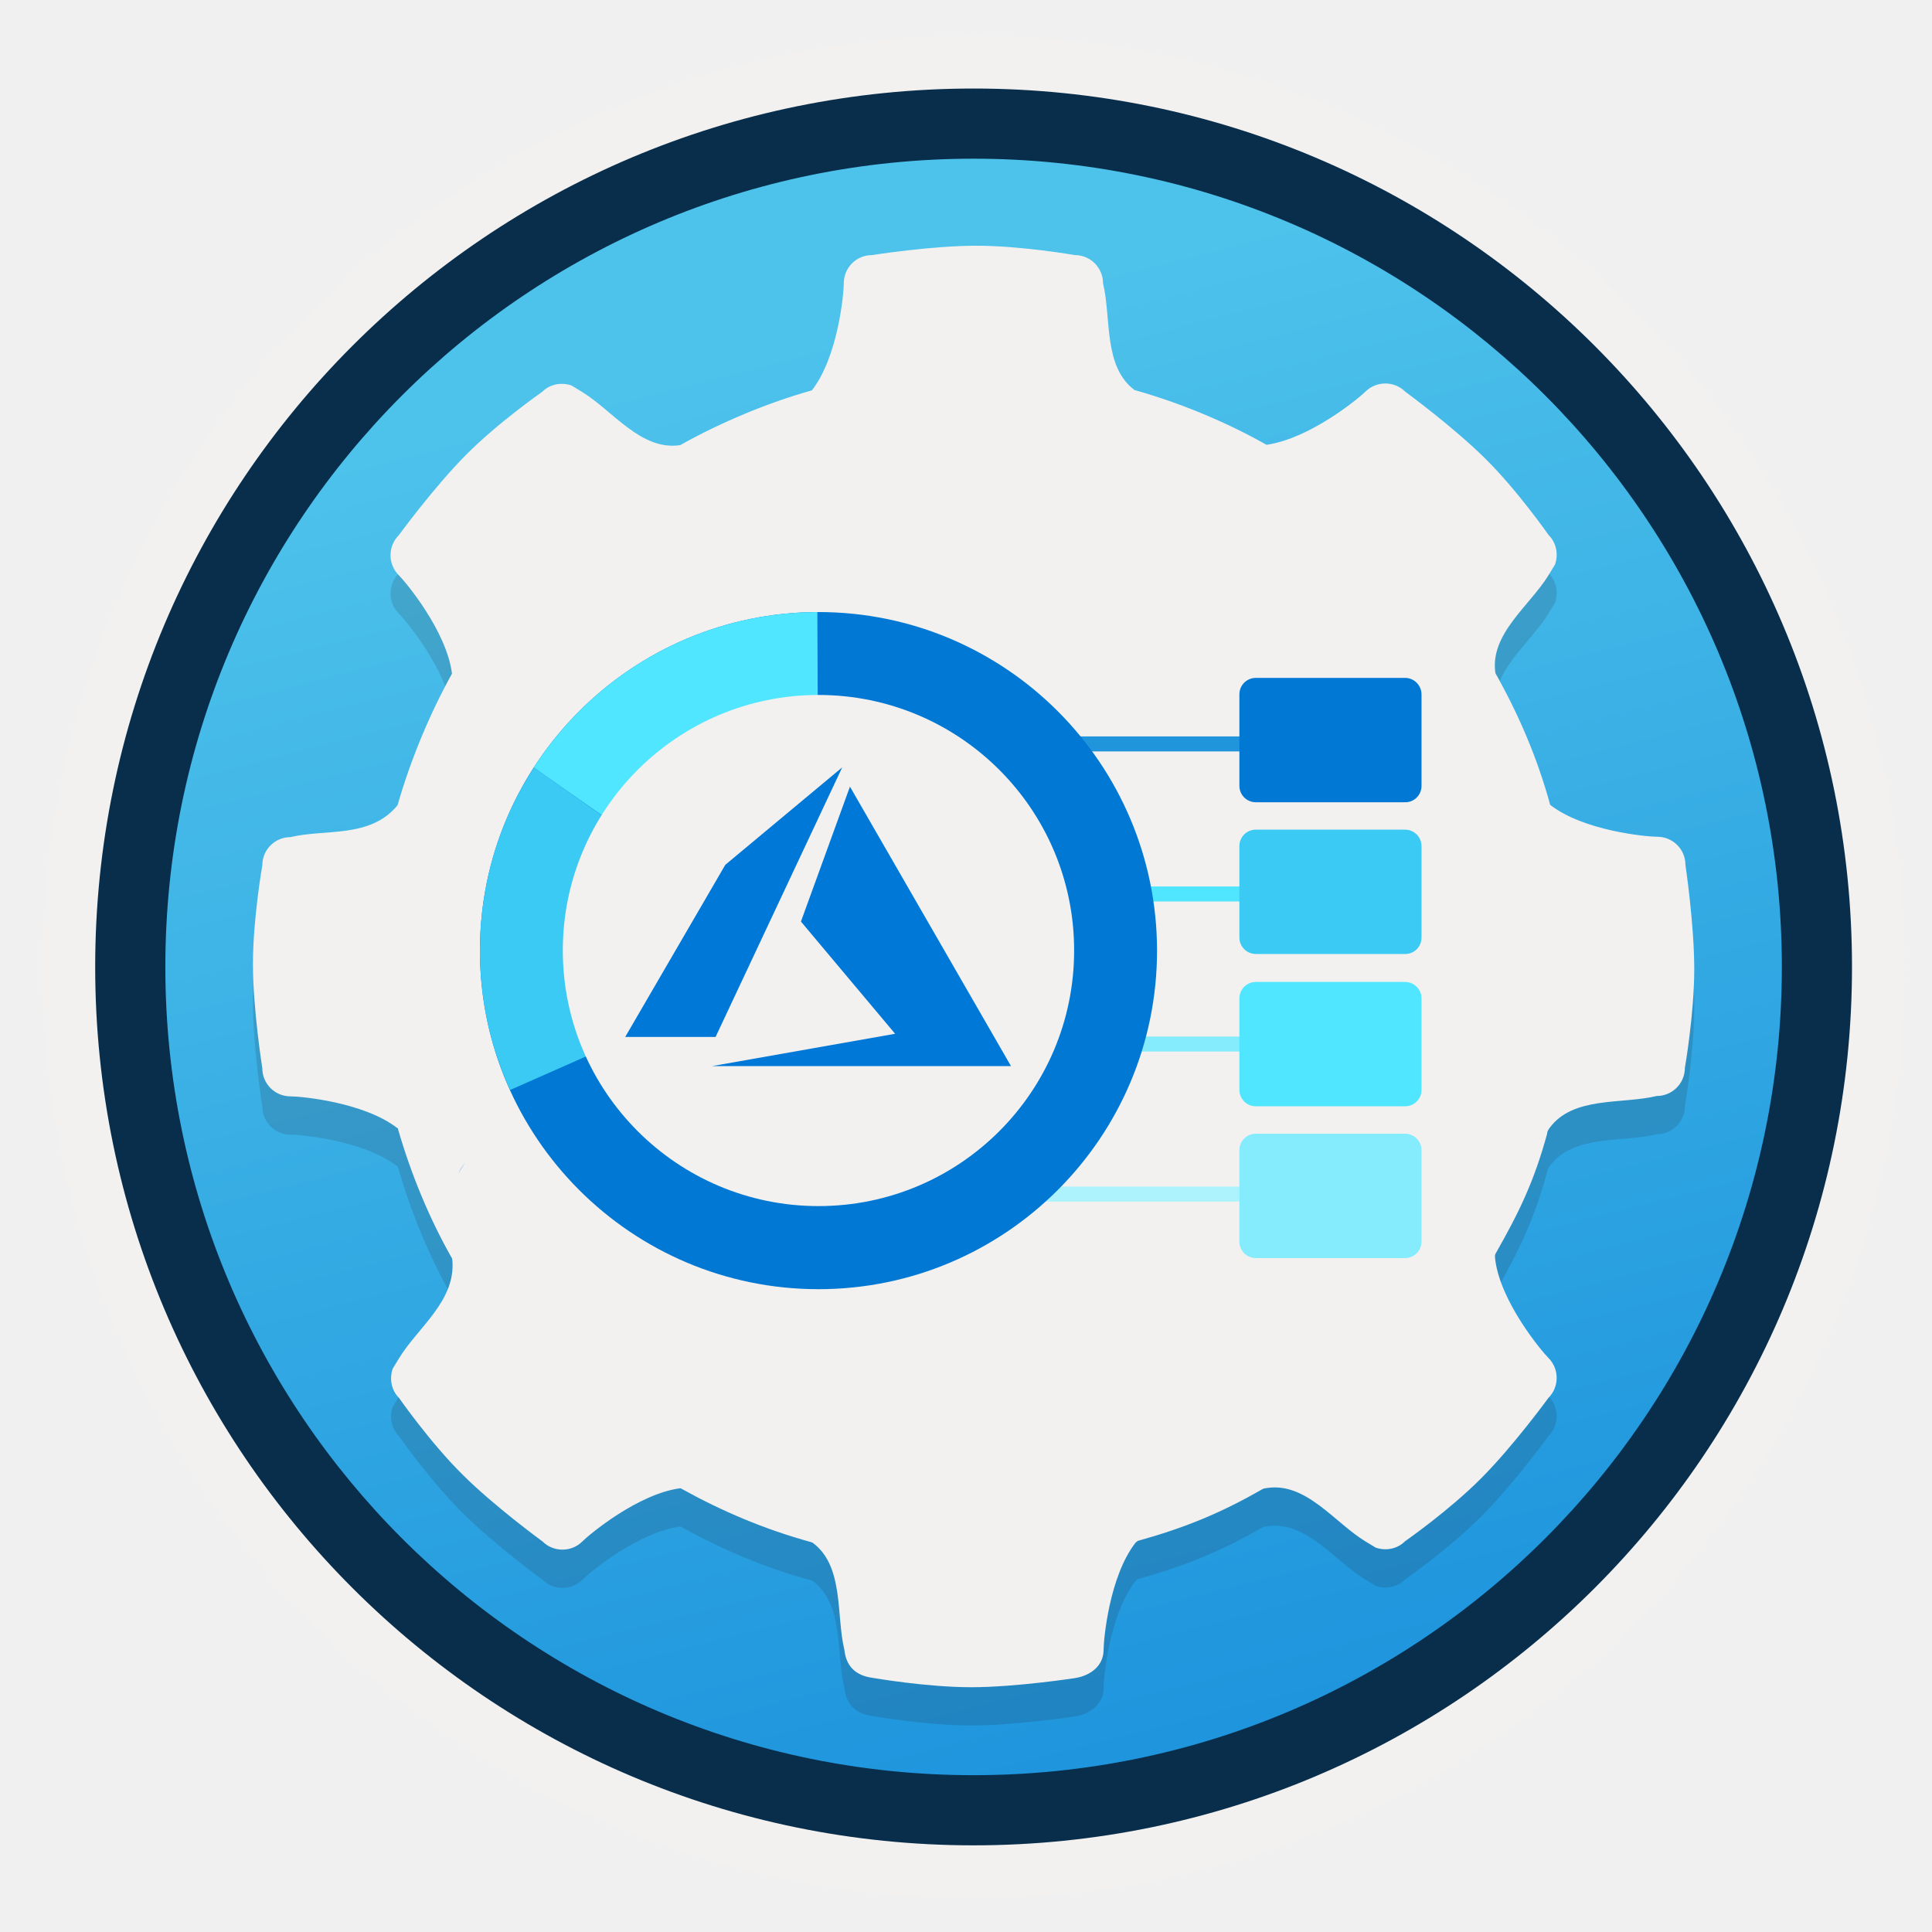
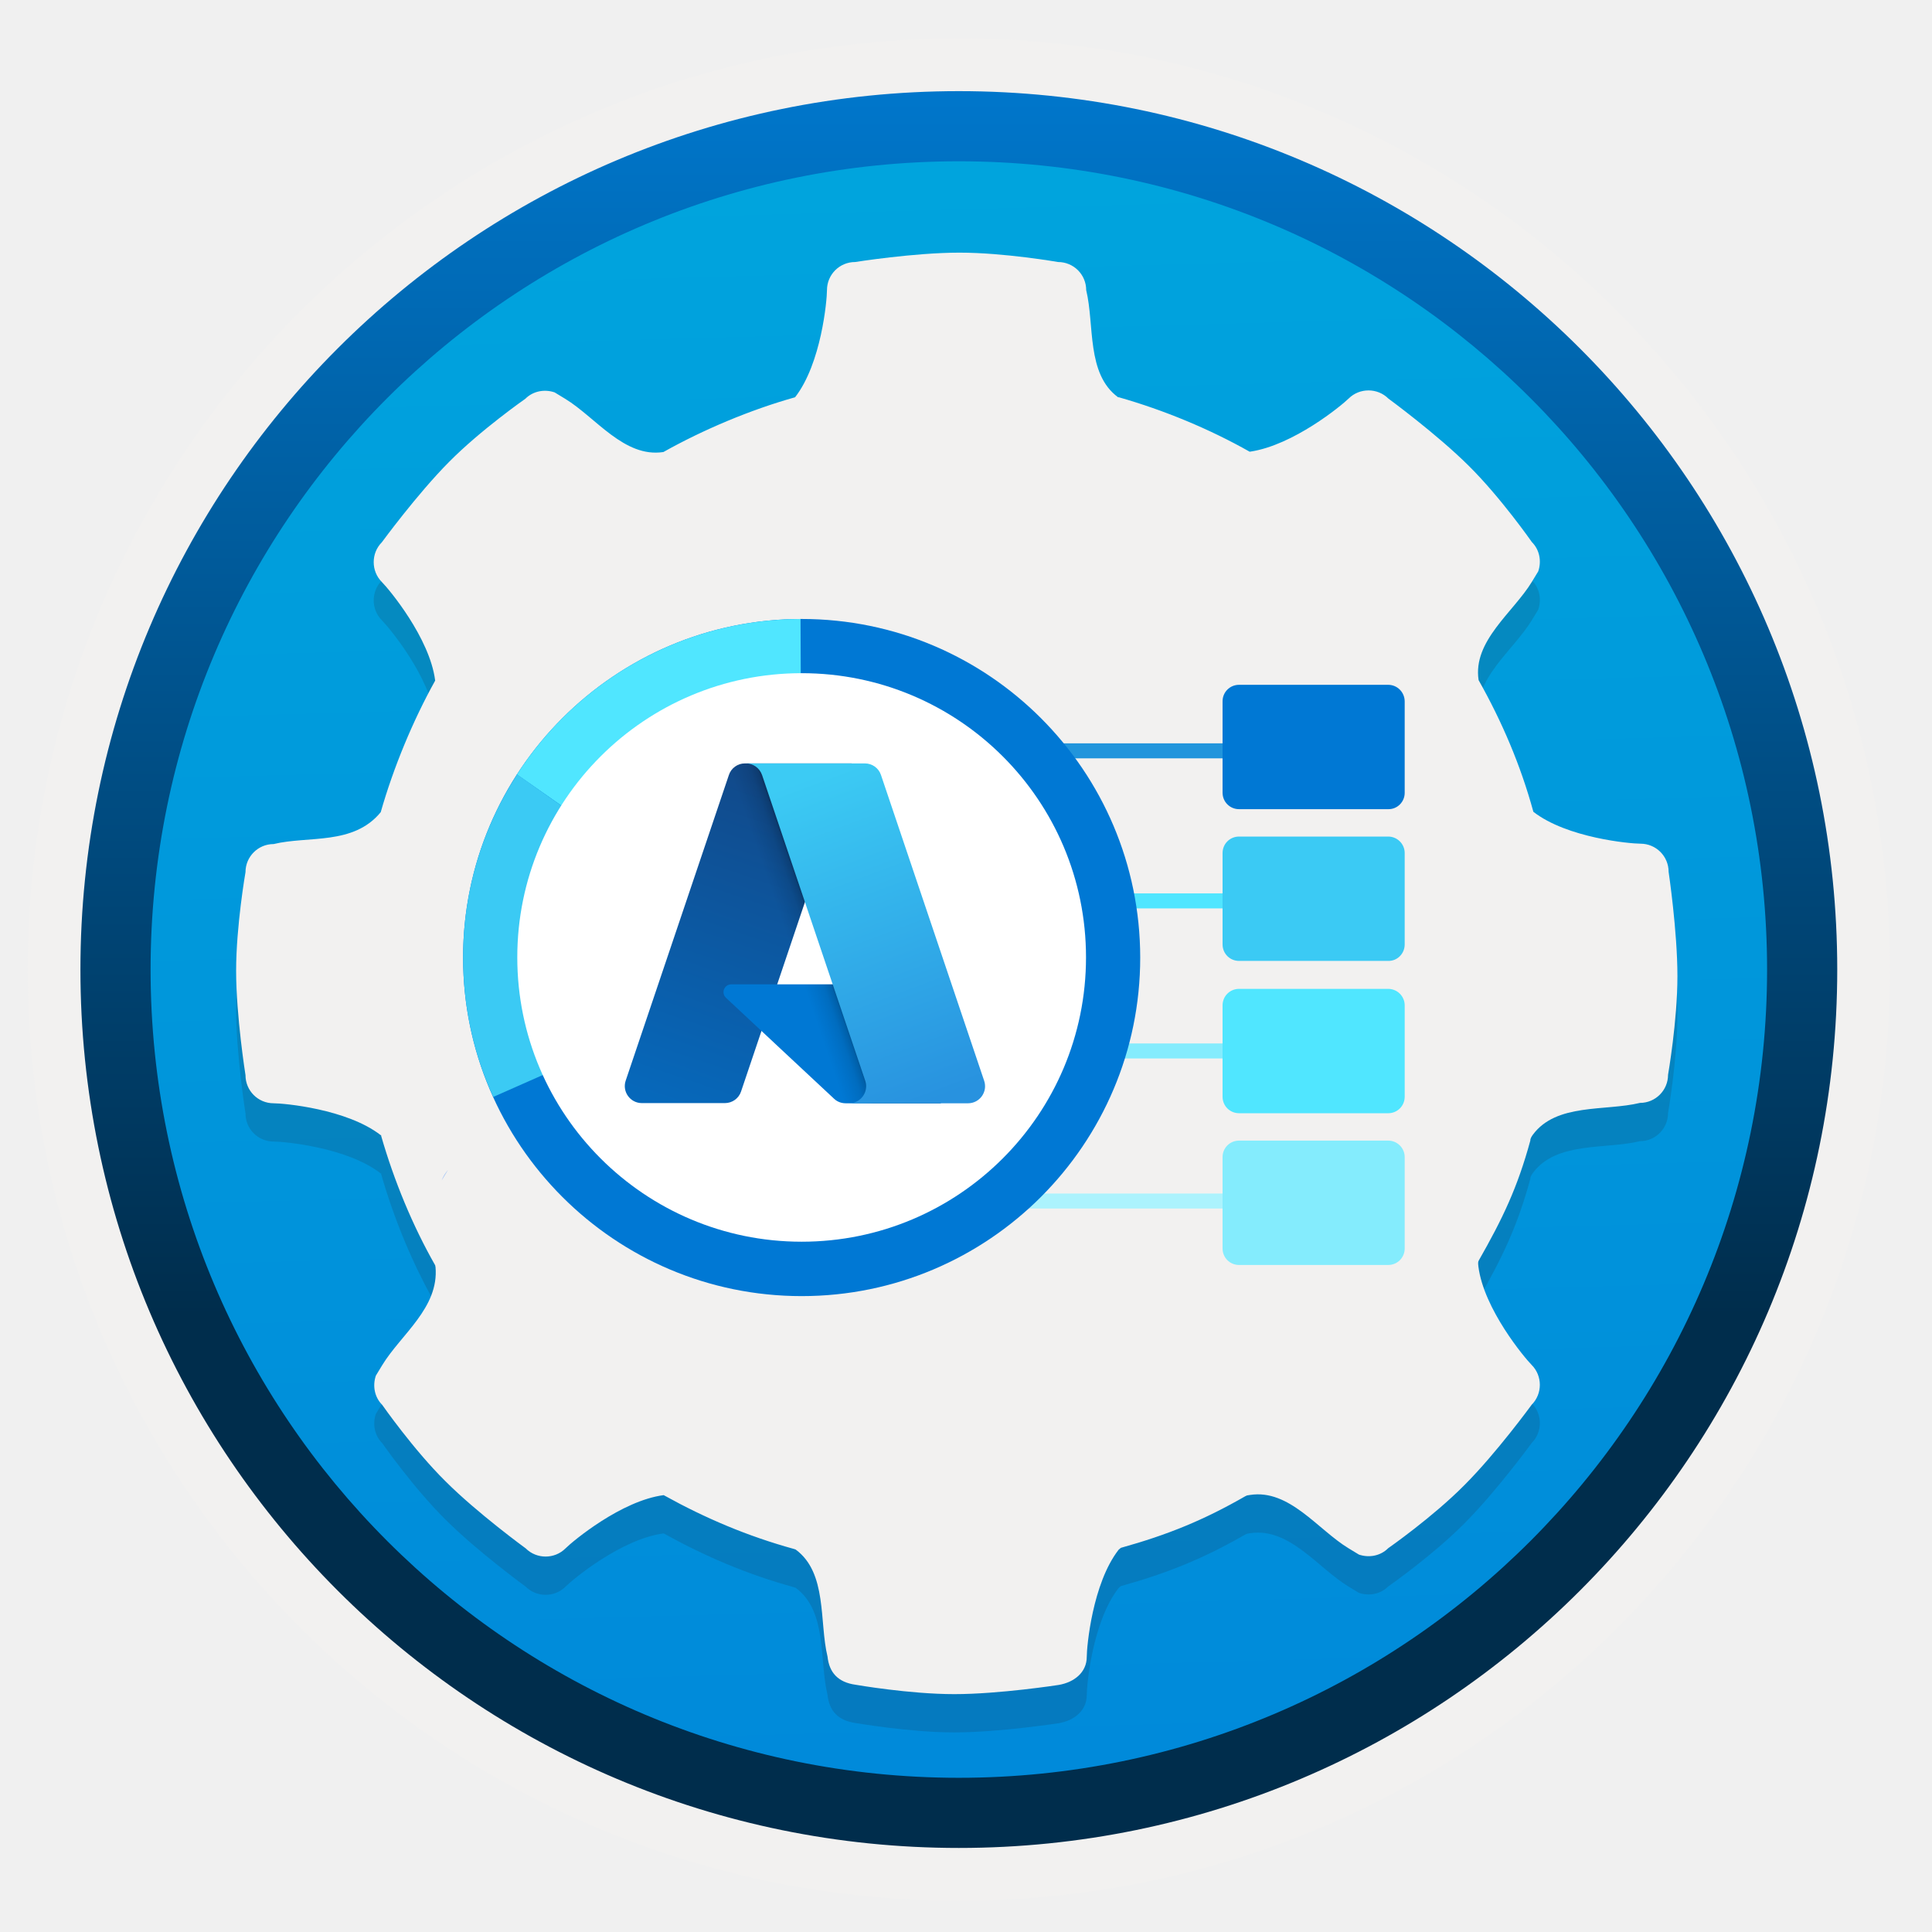
<svg xmlns="http://www.w3.org/2000/svg" width="103" height="103" viewBox="0 0 103 103" fill="none">
-   <path d="M51.905 98.36C26.055 98.36 5.095 77.41 5.095 51.55C5.095 25.69 26.055 4.74 51.905 4.74C77.755 4.74 98.715 25.7 98.715 51.55C98.715 77.4 77.755 98.36 51.905 98.36Z" fill="url(#paint0_linear)" />
-   <path fill-rule="evenodd" clip-rule="evenodd" d="M97.805 51.55C97.805 76.9 77.255 97.45 51.905 97.45C26.555 97.45 6.005 76.9 6.005 51.55C6.005 26.2 26.555 5.65 51.905 5.65C77.255 5.65 97.805 26.2 97.805 51.55ZM51.905 1.91C79.325 1.91 101.545 24.13 101.545 51.55C101.545 78.97 79.315 101.19 51.905 101.19C24.485 101.19 2.265 78.96 2.265 51.55C2.265 24.13 24.485 1.91 51.905 1.91Z" fill="#F2F1F0" />
-   <path fill-rule="evenodd" clip-rule="evenodd" d="M94.995 51.55C94.995 75.35 75.705 94.64 51.905 94.64C28.105 94.64 8.815 75.35 8.815 51.55C8.815 27.75 28.105 8.46 51.905 8.46C75.705 8.46 94.995 27.75 94.995 51.55ZM51.905 4.72C77.765 4.72 98.735 25.69 98.735 51.55C98.735 77.41 77.765 98.38 51.905 98.38C26.045 98.38 5.075 77.41 5.075 51.55C5.075 25.69 26.035 4.72 51.905 4.72Z" fill="#092E4C" />
-   <path opacity="0.15" d="M89.855 48.15C89.855 47.32 89.185 46.65 88.355 46.65C87.815 46.65 84.445 46.35 82.645 44.95C82.645 44.95 82.655 44.93 82.645 44.95C81.965 42.46 80.965 40.13 79.725 37.93C79.405 35.84 81.575 34.32 82.565 32.69C82.735 32.4 82.845 32.24 82.905 32.13C83.085 31.6 82.985 30.99 82.565 30.57C82.565 30.57 80.905 28.19 79.195 26.5C77.495 24.81 74.915 22.92 74.915 22.92C74.335 22.34 73.375 22.34 72.795 22.92C72.405 23.3 69.845 25.41 67.545 25.75C67.515 25.75 67.515 25.75 67.515 25.75C65.375 24.54 62.965 23.54 60.545 22.85H60.505C58.805 21.6 59.255 18.99 58.805 17.14C58.805 16.31 58.135 15.64 57.305 15.64C57.305 15.64 54.445 15.14 52.045 15.14C49.635 15.14 46.485 15.64 46.485 15.64C45.655 15.64 44.985 16.31 44.985 17.14C44.985 17.68 44.685 21.05 43.285 22.85C40.895 23.52 38.385 24.58 36.265 25.77C34.175 26.09 32.655 23.92 31.025 22.93C30.735 22.76 30.575 22.65 30.465 22.59C29.935 22.41 29.325 22.51 28.905 22.93C28.905 22.93 26.525 24.59 24.835 26.3C23.145 28 21.255 30.58 21.255 30.58C20.675 31.16 20.675 32.12 21.255 32.7C21.635 33.08 23.805 35.68 24.095 37.94V37.96C22.915 40.08 21.875 42.58 21.195 44.97C21.195 44.97 21.225 44.93 21.195 44.97C19.735 46.75 17.335 46.22 15.485 46.67C14.655 46.67 13.985 47.34 13.985 48.17C13.985 48.17 13.485 51.03 13.485 53.43C13.485 55.83 13.985 58.99 13.985 58.99C13.985 59.82 14.655 60.49 15.485 60.49C16.025 60.49 19.395 60.79 21.195 62.19C21.235 62.17 21.215 62.22 21.215 62.22C21.905 64.62 22.895 67.02 24.105 69.14C24.085 69.17 24.105 69.14 24.115 69.21C24.315 71.39 22.265 72.82 21.275 74.45C21.105 74.74 20.995 74.9 20.935 75.01C20.755 75.54 20.855 76.15 21.275 76.57C21.275 76.57 22.935 78.95 24.645 80.64C26.345 82.34 28.925 84.22 28.925 84.22C29.505 84.8 30.465 84.8 31.045 84.22C31.425 83.84 34.025 81.67 36.285 81.38C36.285 81.38 36.275 81.39 36.315 81.4C38.495 82.61 40.755 83.57 43.225 84.25C43.245 84.26 43.315 84.28 43.315 84.28C45.015 85.53 44.565 88.14 45.015 89.99C45.105 90.83 45.565 91.36 46.515 91.49C46.515 91.49 49.375 91.99 51.775 91.99C54.175 91.99 57.335 91.5 57.335 91.5C58.165 91.36 58.835 90.83 58.835 90C58.835 89.46 59.135 86.09 60.535 84.29C60.535 84.29 60.595 84.24 60.655 84.19C63.165 83.49 65.075 82.71 67.285 81.44C67.395 81.4 67.275 81.41 67.545 81.37C69.635 81.05 71.155 83.22 72.785 84.21C73.075 84.38 73.235 84.49 73.345 84.55C73.875 84.73 74.485 84.63 74.905 84.21C74.905 84.21 77.285 82.55 78.975 80.84C80.675 79.14 82.555 76.56 82.555 76.56C83.135 75.98 83.135 75.02 82.555 74.44C82.175 74.06 80.005 71.46 79.715 69.2C79.685 68.97 79.705 68.93 79.735 68.87C81.005 66.64 81.795 65 82.485 62.47C82.485 62.47 82.455 62.39 82.615 62.17C83.865 60.47 86.475 60.92 88.325 60.47C89.155 60.47 89.825 59.8 89.825 58.97C89.825 58.97 90.325 56.11 90.325 53.71C90.345 51.31 89.855 48.15 89.855 48.15Z" fill="#1F1D20" />
-   <path d="M89.855 46.11C89.855 45.28 89.185 44.61 88.355 44.61C87.815 44.61 84.445 44.31 82.645 42.91C82.645 42.91 82.655 42.89 82.645 42.91C81.965 40.42 80.965 38.09 79.725 35.89C79.405 33.8 81.575 32.28 82.565 30.65C82.735 30.36 82.845 30.2 82.905 30.09C83.085 29.56 82.985 28.95 82.565 28.53C82.565 28.53 80.905 26.15 79.195 24.46C77.495 22.77 74.915 20.88 74.915 20.88C74.335 20.3 73.375 20.3 72.795 20.88C72.405 21.26 69.845 23.37 67.545 23.71C67.515 23.71 67.515 23.71 67.515 23.71C65.375 22.5 62.965 21.5 60.545 20.81H60.505C58.805 19.56 59.255 16.95 58.805 15.1C58.805 14.27 58.135 13.6 57.305 13.6C57.305 13.6 54.445 13.1 52.045 13.1C49.635 13.1 46.485 13.6 46.485 13.6C45.655 13.6 44.985 14.27 44.985 15.1C44.985 15.64 44.685 19.01 43.285 20.81C40.895 21.48 38.385 22.54 36.265 23.73C34.175 24.05 32.655 21.88 31.025 20.89C30.735 20.72 30.575 20.61 30.465 20.55C29.935 20.37 29.325 20.47 28.905 20.89C28.905 20.89 26.525 22.55 24.835 24.26C23.145 25.96 21.255 28.54 21.255 28.54C20.675 29.12 20.675 30.08 21.255 30.66C21.635 31.04 23.805 33.64 24.095 35.9V35.92C22.915 38.04 21.875 40.54 21.195 42.93C21.195 42.93 21.225 42.89 21.195 42.93C19.735 44.71 17.335 44.18 15.485 44.63C14.655 44.63 13.985 45.3 13.985 46.13C13.985 46.13 13.485 48.99 13.485 51.39C13.485 53.8 13.985 56.95 13.985 56.95C13.985 57.78 14.655 58.45 15.485 58.45C16.025 58.45 19.395 58.75 21.195 60.15C21.235 60.13 21.215 60.18 21.215 60.18C21.905 62.58 22.895 64.98 24.105 67.1C24.085 67.13 24.105 67.1 24.115 67.17C24.315 69.35 22.265 70.78 21.275 72.41C21.105 72.7 20.995 72.86 20.935 72.97C20.755 73.5 20.855 74.11 21.275 74.53C21.275 74.53 22.935 76.91 24.645 78.6C26.345 80.3 28.925 82.18 28.925 82.18C29.505 82.76 30.465 82.76 31.045 82.18C31.425 81.8 34.025 79.63 36.285 79.34C36.285 79.34 36.275 79.35 36.315 79.36C38.495 80.57 40.755 81.53 43.225 82.21C43.245 82.22 43.315 82.24 43.315 82.24C45.015 83.49 44.565 86.1 45.015 87.95C45.105 88.79 45.565 89.32 46.515 89.45C46.515 89.45 49.375 89.95 51.775 89.95C54.175 89.95 57.335 89.46 57.335 89.46C58.165 89.32 58.835 88.79 58.835 87.96C58.835 87.42 59.135 84.05 60.535 82.25C60.535 82.25 60.595 82.2 60.655 82.15C63.165 81.45 65.075 80.67 67.285 79.4C67.395 79.36 67.275 79.37 67.545 79.33C69.635 79.01 71.155 81.18 72.785 82.17C73.075 82.34 73.235 82.45 73.345 82.51C73.875 82.69 74.485 82.59 74.905 82.17C74.905 82.17 77.285 80.51 78.975 78.8C80.675 77.1 82.555 74.52 82.555 74.52C83.135 73.94 83.135 72.98 82.555 72.4C82.175 72.02 80.005 69.42 79.715 67.16C79.685 66.93 79.705 66.89 79.735 66.83C81.005 64.6 81.795 62.96 82.485 60.43C82.485 60.43 82.455 60.35 82.615 60.13C83.865 58.43 86.475 58.88 88.325 58.43C89.155 58.43 89.825 57.76 89.825 56.93C89.825 56.93 90.325 54.07 90.325 51.67C90.325 49.27 89.855 46.11 89.855 46.11Z" fill="#F2F1F0" />
-   <path d="M24.435 62.58C24.325 62.78 24.345 62.74 24.435 62.58V62.58Z" fill="#9FC2F6" />
-   <path d="M24.435 62.58C24.435 62.57 24.445 62.57 24.445 62.56C24.445 62.57 24.435 62.58 24.435 62.58Z" fill="#9FC2F6" />
-   <path d="M24.445 62.559C24.575 62.349 24.785 61.999 24.785 61.999C24.635 62.169 24.515 62.359 24.445 62.559Z" fill="#9FC2F6" />
-   <path fill-rule="evenodd" clip-rule="evenodd" d="M54.225 63.26H70.545V64.06H54.225V63.26Z" fill="#ACF3FD" />
-   <path fill-rule="evenodd" clip-rule="evenodd" d="M57.945 55.26H70.545V56.06H57.945V55.26Z" fill="#84ECFD" />
-   <path fill-rule="evenodd" clip-rule="evenodd" d="M57.945 47.26H70.545V48.06H57.945V47.26Z" fill="#50E6FF" />
-   <path fill-rule="evenodd" clip-rule="evenodd" d="M54.225 39.26H70.545V40.06H54.225V39.26Z" fill="#2195DC" />
-   <path d="M74.905 36.14H66.955C66.465 36.14 66.075 36.53 66.075 37.02V41.89C66.075 42.38 66.465 42.77 66.955 42.77H74.905C75.395 42.78 75.785 42.38 75.785 41.9V37.03C75.785 36.53 75.385 36.14 74.905 36.14Z" fill="#0078D4" />
-   <path d="M74.905 52.35H66.955C66.465 52.35 66.075 52.74 66.075 53.23V58.1C66.075 58.59 66.465 58.98 66.955 58.98H74.905C75.395 58.98 75.785 58.59 75.785 58.1V53.23C75.785 52.74 75.385 52.35 74.905 52.35Z" fill="#50E6FF" />
-   <path d="M74.905 44.23H66.955C66.465 44.23 66.075 44.62 66.075 45.109V49.98C66.075 50.469 66.465 50.859 66.955 50.859H74.905C75.395 50.87 75.785 50.469 75.785 49.98V45.109C75.785 44.62 75.385 44.23 74.905 44.23Z" fill="#3BCAF4" />
-   <path d="M74.905 60.44H66.955C66.465 60.44 66.075 60.83 66.075 61.319V66.189C66.075 66.68 66.465 67.07 66.955 67.07H74.905C75.395 67.07 75.785 66.68 75.785 66.189V61.319C75.785 60.83 75.385 60.44 74.905 60.44Z" fill="#84ECFD" />
-   <path d="M43.635 32.63C33.675 32.63 25.585 40.72 25.585 50.68C25.585 60.64 33.675 68.73 43.635 68.73C53.595 68.73 61.685 60.64 61.685 50.68C61.675 40.72 53.605 32.63 43.635 32.63ZM43.635 59.1C38.985 59.1 35.215 55.33 35.215 50.68C35.215 46.03 39.005 42.26 43.635 42.26C48.265 42.26 52.055 46.03 52.055 50.68C52.055 55.33 48.285 59.1 43.635 59.1Z" fill="#0078D4" />
-   <path d="M43.615 42.25L43.575 32.63C37.235 32.65 31.655 35.95 28.455 40.92L36.365 46.46C37.805 43.96 40.535 42.25 43.615 42.25Z" fill="#50E6FF" />
-   <path d="M35.205 50.67C35.205 49.14 35.615 47.7 36.325 46.47L28.455 40.91L28.415 40.99C26.625 43.78 25.585 47.1 25.585 50.67C25.585 53.32 26.155 55.85 27.195 58.11L35.995 54.22C35.505 53.17 35.205 51.95 35.205 50.67Z" fill="#3BCAF4" />
-   <path d="M43.635 64.3C51.165 64.3 57.265 58.2 57.265 50.67C57.265 43.14 51.155 37.05 43.635 37.05C36.115 37.05 30.005 43.15 30.005 50.67C30.005 58.19 36.105 64.3 43.635 64.3Z" fill="#F2F1F0" />
-   <path fill-rule="evenodd" clip-rule="evenodd" d="M42.7 49.131L47.721 55.113L37.959 56.837H53.899L45.313 41.938L42.7 49.131Z" fill="#0078D7" />
-   <path fill-rule="evenodd" clip-rule="evenodd" d="M38.668 46.105L33.332 55.281H38.143V55.296L44.901 40.91L38.668 46.105Z" fill="#0078D7" />
+   <path d="M51.118 98.499C25.268 98.499 4.308 77.549 4.308 51.689C4.308 25.829 25.268 4.879 51.118 4.879C76.968 4.879 97.928 25.839 97.928 51.689C97.928 77.539 76.968 98.499 51.118 98.499Z" fill="url(#paint0_linear)" />
+   <path fill-rule="evenodd" clip-rule="evenodd" d="M97.018 51.689C97.018 77.039 76.468 97.589 51.118 97.589C25.768 97.589 5.218 77.039 5.218 51.689C5.218 26.339 25.768 5.789 51.118 5.789C76.468 5.789 97.018 26.339 97.018 51.689ZM51.118 2.049C78.538 2.049 100.758 24.269 100.758 51.689C100.758 79.109 78.528 101.329 51.118 101.329C23.698 101.329 1.478 79.099 1.478 51.689C1.478 24.269 23.698 2.049 51.118 2.049Z" fill="#F2F1F0" />
+   <path fill-rule="evenodd" clip-rule="evenodd" d="M94.208 51.689C94.208 75.489 74.918 94.779 51.118 94.779C27.318 94.779 8.028 75.489 8.028 51.689C8.028 27.889 27.318 8.599 51.118 8.599C74.918 8.599 94.208 27.889 94.208 51.689ZM51.118 4.859C76.978 4.859 97.948 25.829 97.948 51.689C97.948 77.549 76.978 98.519 51.118 98.519C25.258 98.519 4.288 77.549 4.288 51.689C4.288 25.829 25.248 4.859 51.118 4.859Z" fill="url(#paint1_linear)" />
+   <path opacity="0.15" d="M88.958 48.519C88.958 47.689 88.288 47.019 87.458 47.019C86.918 47.019 83.548 46.719 81.748 45.319C81.748 45.319 81.758 45.299 81.748 45.319C81.068 42.829 80.068 40.499 78.828 38.299C78.508 36.209 80.678 34.689 81.668 33.059C81.838 32.769 81.948 32.609 82.008 32.499C82.188 31.969 82.088 31.359 81.668 30.939C81.668 30.939 80.008 28.559 78.298 26.869C76.598 25.179 74.018 23.289 74.018 23.289C73.438 22.709 72.478 22.709 71.898 23.289C71.508 23.669 68.948 25.779 66.648 26.119C66.618 26.119 66.618 26.119 66.618 26.119C64.478 24.909 62.068 23.909 59.648 23.219H59.608C57.908 21.969 58.358 19.359 57.908 17.509C57.908 16.679 57.238 16.009 56.408 16.009C56.408 16.009 53.548 15.509 51.148 15.509C48.738 15.509 45.588 16.009 45.588 16.009C44.758 16.009 44.088 16.679 44.088 17.509C44.088 18.049 43.788 21.419 42.388 23.219C39.998 23.889 37.488 24.949 35.368 26.139C33.278 26.459 31.758 24.289 30.128 23.299C29.838 23.129 29.678 23.019 29.568 22.959C29.038 22.779 28.428 22.879 28.008 23.299C28.008 23.299 25.628 24.959 23.938 26.669C22.248 28.369 20.358 30.949 20.358 30.949C19.778 31.529 19.778 32.489 20.358 33.069C20.738 33.449 22.908 36.049 23.198 38.309V38.329C22.018 40.449 20.978 42.949 20.298 45.339C20.298 45.339 20.328 45.299 20.298 45.339C18.838 47.119 16.438 46.589 14.588 47.039C13.758 47.039 13.088 47.709 13.088 48.539C13.088 48.539 12.588 51.399 12.588 53.799C12.588 56.199 13.088 59.359 13.088 59.359C13.088 60.189 13.758 60.859 14.588 60.859C15.128 60.859 18.498 61.159 20.298 62.559C20.338 62.539 20.318 62.589 20.318 62.589C21.008 64.989 21.998 67.389 23.208 69.509C23.188 69.539 23.208 69.509 23.218 69.579C23.418 71.759 21.368 73.189 20.378 74.819C20.208 75.109 20.098 75.269 20.038 75.379C19.858 75.909 19.958 76.519 20.378 76.939C20.378 76.939 22.038 79.319 23.748 81.009C25.448 82.709 28.028 84.589 28.028 84.589C28.608 85.169 29.568 85.169 30.148 84.589C30.528 84.209 33.128 82.039 35.388 81.749C35.388 81.749 35.378 81.759 35.418 81.769C37.598 82.979 39.858 83.939 42.328 84.619C42.348 84.629 42.418 84.649 42.418 84.649C44.118 85.899 43.668 88.509 44.118 90.359C44.208 91.199 44.668 91.729 45.618 91.859C45.618 91.859 48.478 92.359 50.878 92.359C53.278 92.359 56.438 91.869 56.438 91.869C57.268 91.729 57.938 91.199 57.938 90.369C57.938 89.829 58.238 86.459 59.638 84.659C59.638 84.659 59.698 84.609 59.758 84.559C62.268 83.859 64.178 83.079 66.388 81.809C66.498 81.769 66.378 81.779 66.648 81.739C68.738 81.419 70.258 83.589 71.888 84.579C72.178 84.749 72.338 84.859 72.448 84.919C72.978 85.099 73.588 84.999 74.008 84.579C74.008 84.579 76.388 82.919 78.078 81.209C79.778 79.509 81.658 76.929 81.658 76.929C82.238 76.349 82.238 75.389 81.658 74.809C81.278 74.429 79.108 71.829 78.818 69.569C78.788 69.339 78.808 69.299 78.838 69.239C80.108 67.009 80.898 65.369 81.588 62.839C81.588 62.839 81.558 62.759 81.718 62.539C82.968 60.839 85.578 61.289 87.428 60.839C88.258 60.839 88.928 60.169 88.928 59.339C88.928 59.339 89.428 56.479 89.428 54.079C89.448 51.679 88.958 48.519 88.958 48.519Z" fill="#1F1D20" />
+   <path d="M88.958 46.479C88.958 45.649 88.288 44.979 87.458 44.979C86.918 44.979 83.548 44.679 81.748 43.279C81.748 43.279 81.758 43.259 81.748 43.279C81.068 40.789 80.068 38.459 78.828 36.259C78.508 34.169 80.678 32.649 81.668 31.019C81.838 30.729 81.948 30.569 82.008 30.459C82.188 29.929 82.088 29.319 81.668 28.899C81.668 28.899 80.008 26.519 78.298 24.829C76.598 23.139 74.018 21.249 74.018 21.249C73.438 20.669 72.478 20.669 71.898 21.249C71.508 21.629 68.948 23.739 66.648 24.079C66.618 24.079 66.618 24.079 66.618 24.079C64.478 22.869 62.068 21.869 59.648 21.179H59.608C57.908 19.929 58.358 17.319 57.908 15.469C57.908 14.639 57.238 13.969 56.408 13.969C56.408 13.969 53.548 13.469 51.148 13.469C48.738 13.469 45.588 13.969 45.588 13.969C44.758 13.969 44.088 14.639 44.088 15.469C44.088 16.009 43.788 19.379 42.388 21.179C39.998 21.849 37.488 22.909 35.368 24.099C33.278 24.419 31.758 22.249 30.128 21.259C29.838 21.089 29.678 20.979 29.568 20.919C29.038 20.739 28.428 20.839 28.008 21.259C28.008 21.259 25.628 22.919 23.938 24.629C22.248 26.329 20.358 28.909 20.358 28.909C19.778 29.489 19.778 30.449 20.358 31.029C20.738 31.409 22.908 34.009 23.198 36.269V36.289C22.018 38.409 20.978 40.909 20.298 43.299C20.298 43.299 20.328 43.259 20.298 43.299C18.838 45.079 16.438 44.549 14.588 44.999C13.758 44.999 13.088 45.669 13.088 46.499C13.088 46.499 12.588 49.359 12.588 51.759C12.588 54.169 13.088 57.319 13.088 57.319C13.088 58.149 13.758 58.819 14.588 58.819C15.128 58.819 18.498 59.119 20.298 60.519C20.338 60.499 20.318 60.549 20.318 60.549C21.008 62.949 21.998 65.349 23.208 67.469C23.188 67.499 23.208 67.469 23.218 67.539C23.418 69.719 21.368 71.149 20.378 72.779C20.208 73.069 20.098 73.229 20.038 73.339C19.858 73.869 19.958 74.479 20.378 74.899C20.378 74.899 22.038 77.279 23.748 78.969C25.448 80.669 28.028 82.549 28.028 82.549C28.608 83.129 29.568 83.129 30.148 82.549C30.528 82.169 33.128 79.999 35.388 79.709C35.388 79.709 35.378 79.719 35.418 79.729C37.598 80.939 39.858 81.899 42.328 82.579C42.348 82.589 42.418 82.609 42.418 82.609C44.118 83.859 43.668 86.469 44.118 88.319C44.208 89.159 44.668 89.689 45.618 89.819C45.618 89.819 48.478 90.319 50.878 90.319C53.278 90.319 56.438 89.829 56.438 89.829C57.268 89.689 57.938 89.159 57.938 88.329C57.938 87.789 58.238 84.419 59.638 82.619C59.638 82.619 59.698 82.569 59.758 82.519C62.268 81.819 64.178 81.039 66.388 79.769C66.498 79.729 66.378 79.739 66.648 79.699C68.738 79.379 70.258 81.549 71.888 82.539C72.178 82.709 72.338 82.819 72.448 82.879C72.978 83.059 73.588 82.959 74.008 82.539C74.008 82.539 76.388 80.879 78.078 79.169C79.778 77.469 81.658 74.889 81.658 74.889C82.238 74.309 82.238 73.349 81.658 72.769C81.278 72.389 79.108 69.789 78.818 67.529C78.788 67.299 78.808 67.259 78.838 67.199C80.108 64.969 80.898 63.329 81.588 60.799C81.588 60.799 81.558 60.719 81.718 60.499C82.968 58.799 85.578 59.249 87.428 58.799C88.258 58.799 88.928 58.129 88.928 57.299C88.928 57.299 89.428 54.439 89.428 52.039C89.428 49.639 88.958 46.479 88.958 46.479Z" fill="#F2F1F0" />
+   <path d="M23.538 62.949C23.428 63.149 23.448 63.109 23.538 62.949V62.949Z" fill="#9FC2F6" />
+   <path d="M23.538 62.949C23.538 62.939 23.548 62.939 23.548 62.929C23.548 62.939 23.538 62.949 23.538 62.949Z" fill="#9FC2F6" />
+   <path d="M23.548 62.929C23.678 62.719 23.888 62.369 23.888 62.369C23.738 62.539 23.618 62.729 23.548 62.929Z" fill="#9FC2F6" />
+   <path fill-rule="evenodd" clip-rule="evenodd" d="M53.328 63.629H69.648V64.429H53.328V63.629Z" fill="#ACF3FD" />
+   <path fill-rule="evenodd" clip-rule="evenodd" d="M57.048 55.629H69.648V56.429H57.048V55.629Z" fill="#84ECFD" />
+   <path fill-rule="evenodd" clip-rule="evenodd" d="M57.048 47.629H69.648V48.429H57.048V47.629Z" fill="#50E6FF" />
+   <path fill-rule="evenodd" clip-rule="evenodd" d="M53.328 39.629H69.648V40.429H53.328V39.629Z" fill="#2195DC" />
+   <path d="M74.008 36.509H66.058C65.568 36.509 65.178 36.899 65.178 37.389V42.259C65.178 42.749 65.568 43.139 66.058 43.139H74.008C74.498 43.149 74.888 42.749 74.888 42.269V37.399C74.888 36.899 74.488 36.509 74.008 36.509Z" fill="#0078D4" />
+   <path d="M74.008 52.719H66.058C65.568 52.719 65.178 53.109 65.178 53.599V58.469C65.178 58.959 65.568 59.349 66.058 59.349H74.008C74.498 59.349 74.888 58.959 74.888 58.469V53.599C74.888 53.109 74.488 52.719 74.008 52.719Z" fill="#50E6FF" />
+   <path d="M74.008 44.599H66.058C65.568 44.599 65.178 44.989 65.178 45.479V50.349C65.178 50.839 65.568 51.229 66.058 51.229H74.008C74.498 51.239 74.888 50.839 74.888 50.349V45.479C74.888 44.989 74.488 44.599 74.008 44.599Z" fill="#3BCAF4" />
+   <path d="M74.008 60.809H66.058C65.568 60.809 65.178 61.199 65.178 61.689V66.559C65.178 67.049 65.568 67.439 66.058 67.439H74.008C74.498 67.439 74.888 67.049 74.888 66.559V61.689C74.888 61.199 74.488 60.809 74.008 60.809Z" fill="#84ECFD" />
+   <path d="M42.738 32.999C32.778 32.999 24.688 41.089 24.688 51.049C24.688 61.009 32.778 69.099 42.738 69.099C52.698 69.099 60.788 61.009 60.788 51.049C60.778 41.089 52.708 32.999 42.738 32.999ZM42.738 59.469C38.088 59.469 34.318 55.699 34.318 51.049C34.318 46.399 38.108 42.629 42.738 42.629C47.368 42.629 51.158 46.399 51.158 51.049C51.158 55.699 47.388 59.469 42.738 59.469Z" fill="#0078D4" />
+   <path d="M42.718 42.619L42.678 32.999C36.338 33.019 30.758 36.319 27.558 41.289L35.468 46.829C36.908 44.329 39.638 42.619 42.718 42.619Z" fill="#50E6FF" />
+   <path d="M34.308 51.039C34.308 49.509 34.718 48.069 35.428 46.839L27.558 41.279L27.518 41.359C25.728 44.149 24.688 47.469 24.688 51.039C24.688 53.689 25.258 56.219 26.298 58.479L35.098 54.589C34.608 53.539 34.308 52.319 34.308 51.039Z" fill="#3BCAF4" />
+   <path d="M42.738 66.199C51.108 66.199 57.898 59.419 57.898 51.039C57.898 42.659 51.108 35.889 42.738 35.889C34.368 35.889 27.578 42.669 27.578 51.039C27.578 59.409 34.368 66.199 42.738 66.199Z" fill="white" />
+   <path d="M38.858 41.319C38.978 40.949 39.328 40.699 39.718 40.699H45.408L39.508 58.189C39.388 58.559 39.038 58.809 38.648 58.809H34.218C33.598 58.809 33.158 58.199 33.358 57.609L38.858 41.319Z" fill="url(#paint2_linear)" />
+   <path d="M47.948 52.479H38.988C38.608 52.479 38.428 52.939 38.708 53.199L44.468 58.579C44.638 58.739 44.858 58.819 45.088 58.819H50.168L47.948 52.479Z" fill="#0078D4" />
+   <path d="M45.398 40.709H39.058L32.948 58.819H39.288L40.588 54.959L44.718 58.819H50.148L47.938 52.479H41.418L45.398 40.709Z" fill="url(#paint3_linear)" />
+   <path d="M46.968 41.319C46.848 40.949 46.498 40.699 46.108 40.699H39.738H39.768C40.158 40.699 40.498 40.949 40.628 41.319L46.128 57.619C46.328 58.209 45.888 58.819 45.268 58.819H45.168H51.608C52.228 58.819 52.668 58.209 52.468 57.619L46.968 41.319Z" fill="url(#paint4_linear)" />
  <defs>
-     <linearGradient id="paint0_linear" x1="43.34" y1="18.012" x2="97.009" y2="228.153" gradientUnits="userSpaceOnUse">
-       <stop stop-color="#4DC2EB" />
-       <stop offset="0.585" stop-color="#0078D4" />
+     <linearGradient id="paint0_linear" x1="49.347" y1="-13.104" x2="53.33" y2="132.664" gradientUnits="userSpaceOnUse">
+       <stop stop-color="#00ABDE" />
+       <stop offset="1" stop-color="#007ED8" />
+     </linearGradient>
+     <linearGradient id="paint1_linear" x1="51.118" y1="-1.803" x2="51.118" y2="99.961" gradientUnits="userSpaceOnUse">
+       <stop stop-color="#007ED8" />
+       <stop offset="0.707" stop-color="#002D4C" />
+     </linearGradient>
+     <linearGradient id="paint2_linear" x1="41.785" y1="42.047" x2="35.879" y2="59.495" gradientUnits="userSpaceOnUse">
+       <stop stop-color="#114A8B" />
+       <stop offset="1" stop-color="#0669BC" />
+     </linearGradient>
+     <linearGradient id="paint3_linear" x1="43.588" y1="50.107" x2="42.188" y2="50.585" gradientUnits="userSpaceOnUse">
+       <stop stop-opacity="0.3" />
+       <stop offset="0.071" stop-opacity="0.2" />
+       <stop offset="0.321" stop-opacity="0.1" />
+       <stop offset="0.623" stop-opacity="0.05" />
+       <stop offset="1" stop-opacity="0" />
+     </linearGradient>
+     <linearGradient id="paint4_linear" x1="42.869" y1="41.537" x2="49.352" y2="58.811" gradientUnits="userSpaceOnUse">
+       <stop stop-color="#3CCBF4" />
+       <stop offset="1" stop-color="#2892DF" />
    </linearGradient>
  </defs>
</svg>
